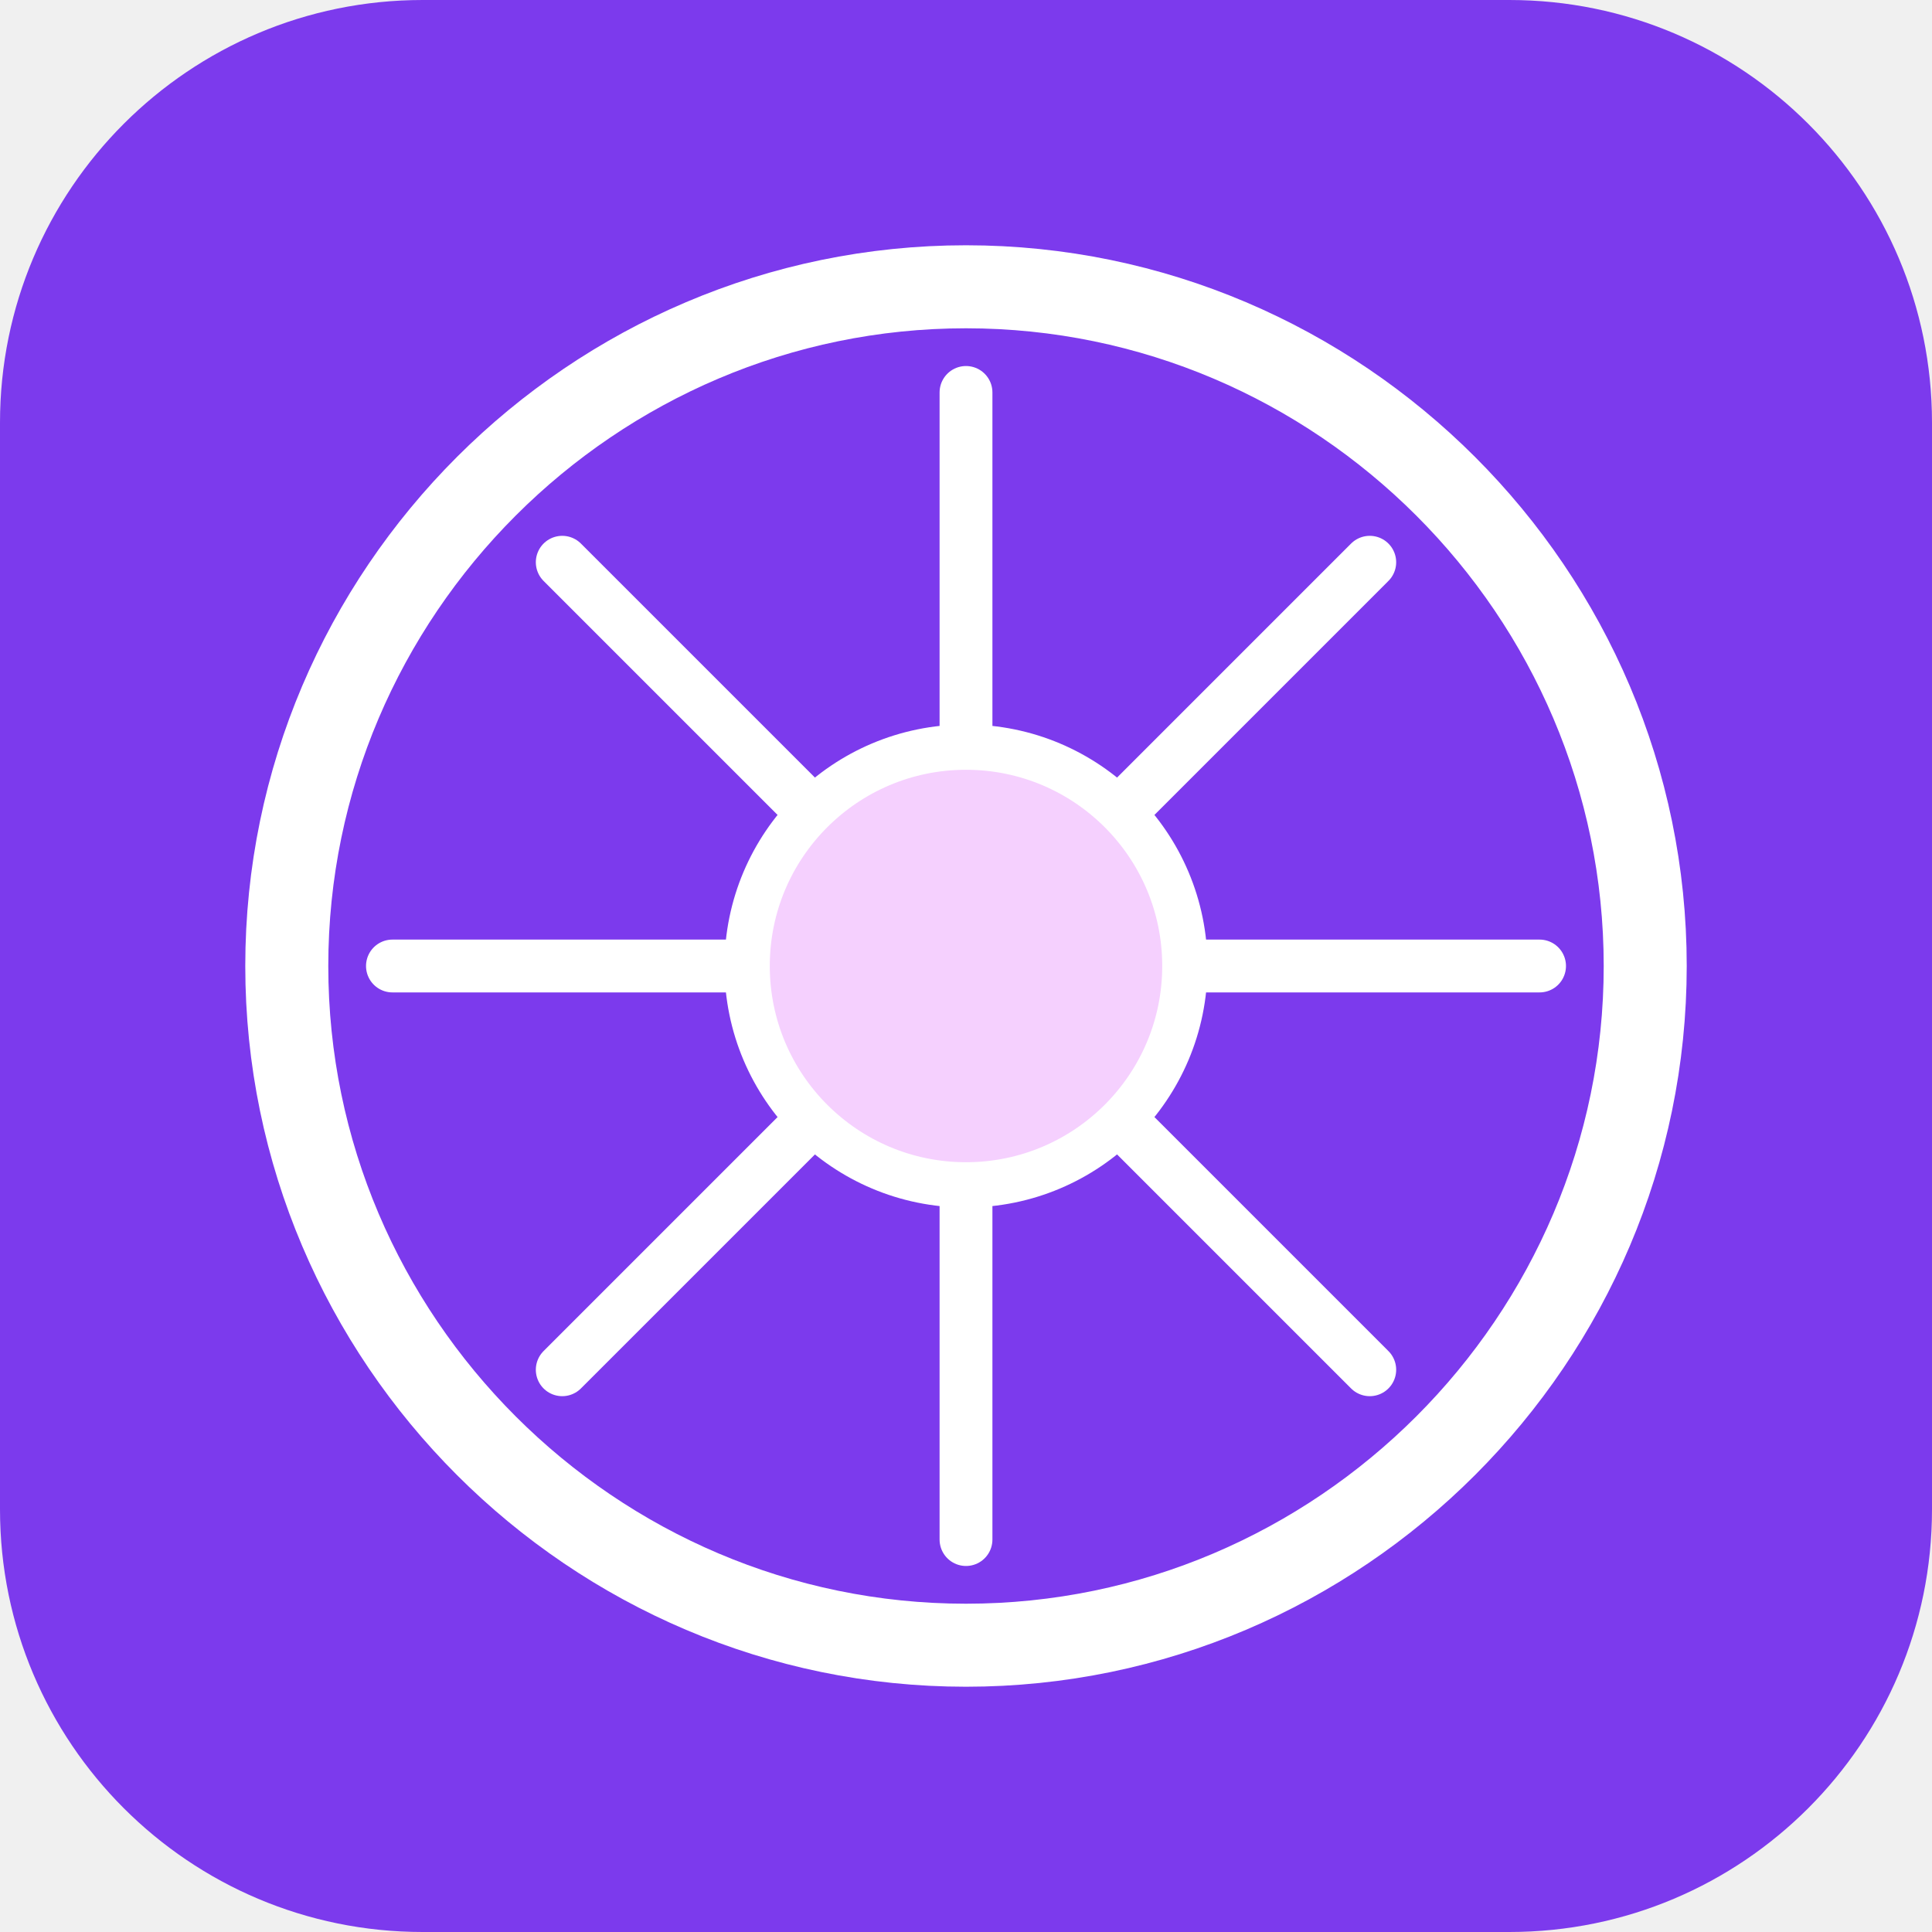
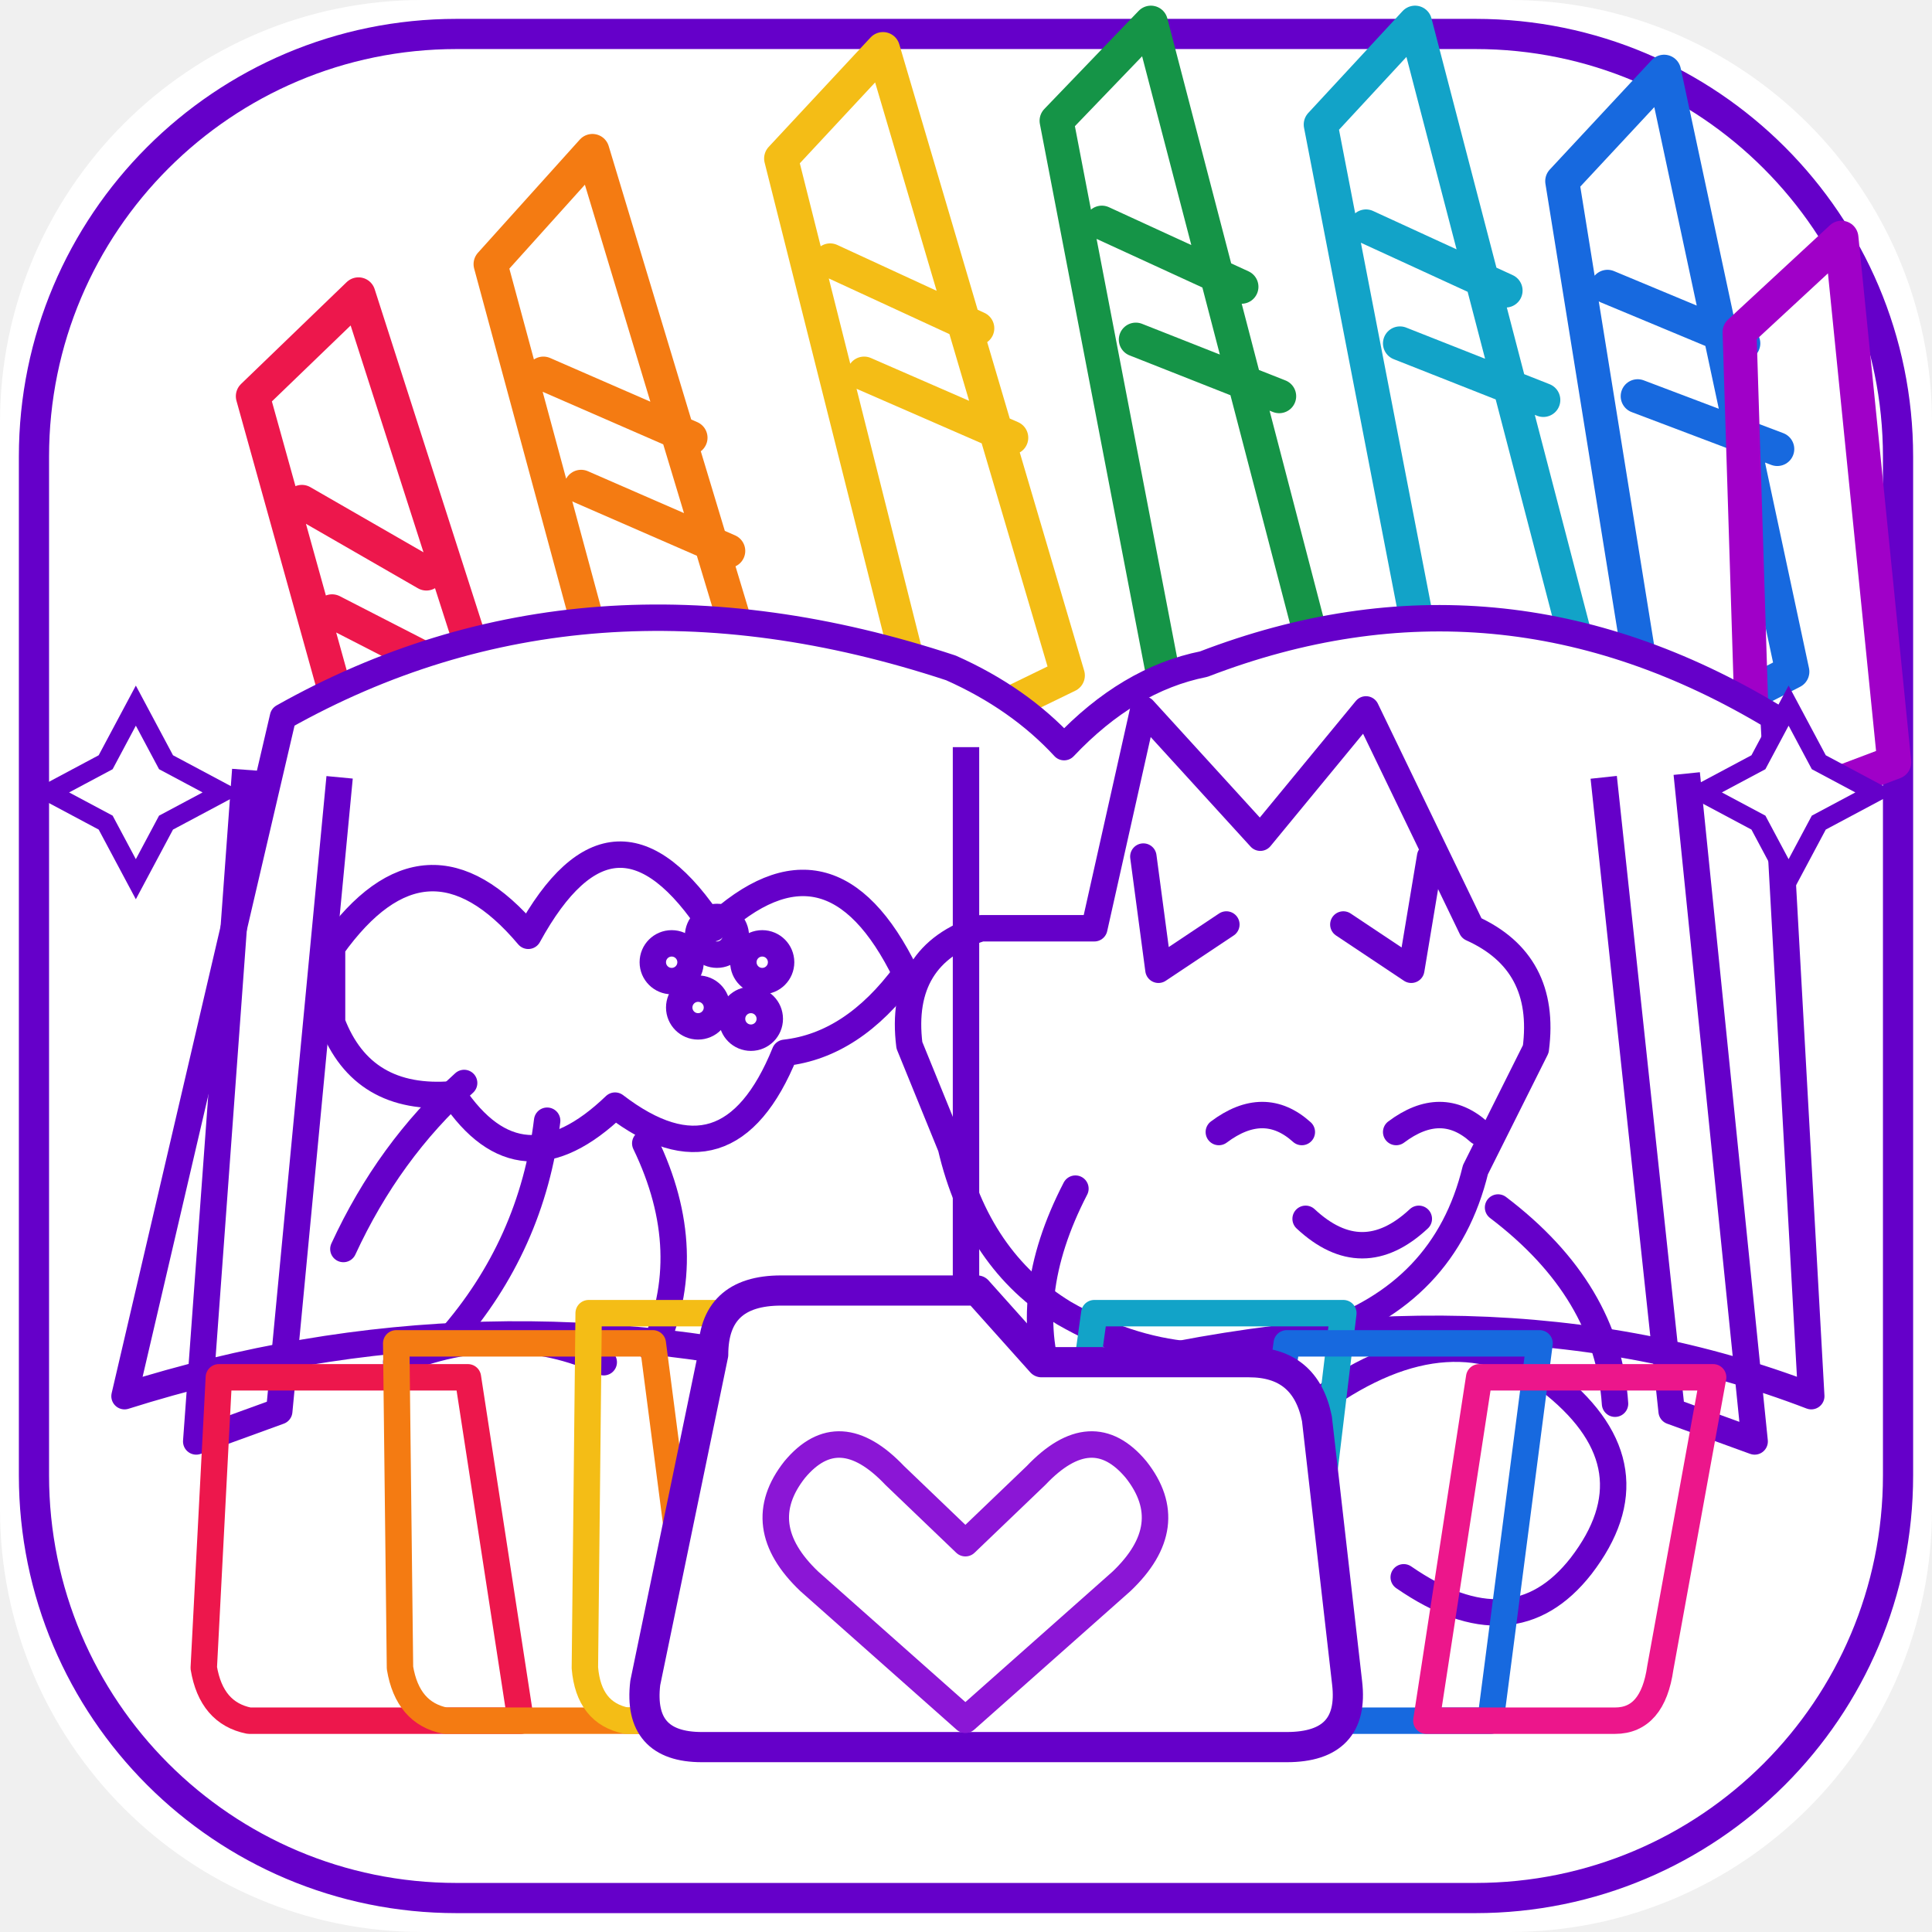
<svg xmlns="http://www.w3.org/2000/svg" viewBox="0 0 512 512">
-   <rect width="512" height="512" rx="112" fill="#7c3aed" />
-   <path d="M256 76c-99 0-180 81-180 180s81 180 180 180 180-81 180-180S355 76 256 76Z" fill="none" stroke="#fff" stroke-width="22" />
-   <path d="M256 104v304M104 256h304M149 149l214 214M363 149 149 363" fill="none" stroke="#fff" stroke-width="14" stroke-linecap="round" />
-   <circle cx="256" cy="256" r="58" fill="#f5d0fe" stroke="#fff" stroke-width="12" />
+   <rect width="512" height="512" rx="112" fill="#fff" />
+   <rect x="9" y="9" width="494" height="494" rx="112" fill="none" stroke="#6500c9" stroke-width="8" />
+   <g fill="none" stroke-linecap="round" stroke-linejoin="round" stroke-width="9">
+     <path stroke="#ed174c" d="M67 105l28-27 44 137-35 23z M80 133l33 19m-25 10 37 19" />
+     <path stroke="#f47b12" d="M130 70l27-30 51 169-35 20z M144 99l39 17m-29 13 39 17" />
+     <path stroke="#f4bd16" d="M207 42l27-29 49 166-37 18z M220 69l39 18m-30 12 39 17" />
+     <path stroke="#159447" d="M280 32l25-26 43 165-38 17z M292 59l37 17m-28 14 38 15" />
+     <path stroke="#12a3c8" d="M350 33l25-27 43 165-38 17z M362 60l37 17m-28 14 38 15" />
+     <path stroke="#1769df" d="M414 48l27-29 34 159-37 19z M426 76l36 15m-28 14 37 14" />
+     <path stroke="#a000c8" d="M461 88l27-25 14 139-37 14z" />
+   </g>
+   <g fill="#fff" stroke="#6500c9" stroke-width="7" stroke-linejoin="round">
+     <path d="M75 190Q155 145 252 177Q270 185 282 198Q299 180 319 176Q397 146 470 190L480 370Q394 337 285 365Q269 369 256 379Q241 367 225 365Q128 340 33 370Z" />
+     <path d="M256 198V376" fill="none" />
+     <path d="M65 204l-13 178 22-8 16-168M447 205l18 177-22-8-18-168" fill="none" />
+   </g>
+   <g fill="none" stroke="#6500c9" stroke-width="7" stroke-linecap="round" stroke-linejoin="round">
+     <path d="M88 251q25-35 52-3 23-42 49-2 31-29 51 12-14 19-32 21-15 37-45 14-25 24-43-3-24 2-32-19z" />
+     <path d="M123 287q-20 18-32 44m54-34q-4 33-26 58m52-52q14 29 2 55m-68 3q29-12 55 0" />
+     <circle cx="178" cy="255" r="5" />
+     <circle cx="190" cy="248" r="5" />
+     <circle cx="202" cy="255" r="5" />
+     <circle cx="185" cy="267" r="5" />
+     <circle cx="199" cy="270" r="5" />
+     <path d="M290 246l13-58 31 34 28-34 28 58q20 9 17 32l-16 32q-8 33-42 44-34 13-67-6-23-14-30-44l-11-27q-3-24 19-31z" />
+     <path d="M303 227l4 30 18-12m54-18-5 30-18-12m-33 55q12-9 22 0m25 0q12-9 22 0m-46 23q15 14 30 0m-26 48q35-25 62-4 27 22 7 48-18 23-47 3" />
+     <path d="M285 315q-15 29-6 53m118-48q29 22 31 52" />
+   </g>
+   <g fill="none" stroke-width="7" stroke-linecap="round" stroke-linejoin="round">
+     <path stroke="#ed174c" d="M58 365h66l14 91H66q-10-2-12-14z" />
+     <path stroke="#f47b12" d="M105 356h68l13 100h-68q-10-2-12-14z" />
+     <path stroke="#f4bd16" d="M156 348h65l13 108h-68q-10-2-11-14z" />
+     <path stroke="#12a3c8" d="M290 348h66l-13 108h-68z" />
+     <path stroke="#1769df" d="M341 356h67l-13 100h-68z" />
+     <path stroke="#ec168b" d="M392 365h62l-14 77q-2 14-12 14h-50z" />
+   </g>
+   <path d="M189 359q0-17 18-17h52l17 19h55q15 0 18 15l8 70q2 17-16 17H186q-17 0-15-17z" fill="#fff" stroke="#6500c9" stroke-width="8" stroke-linejoin="round" />
+   <path d="M256 414l-24-23q-19-20-34-2-15 19 5 38l53 47 53-47q20-19 5-38-15-18-34 2z" transform="translate(0 -6) scale(.78) translate(72 118)" fill="none" stroke="#8b16d6" stroke-width="9" stroke-linejoin="round" />
+   <g fill="#fff" stroke="#6500c9" stroke-width="5">
+     <path d="M36 187l8 15 15 8-15 8-8 15-8-15-15-8 15-8z" />
+     <path d="M474 187l8 15 15 8-15 8-8 15-8-15-15-8 15-8z" />
+   </g>
</svg>
